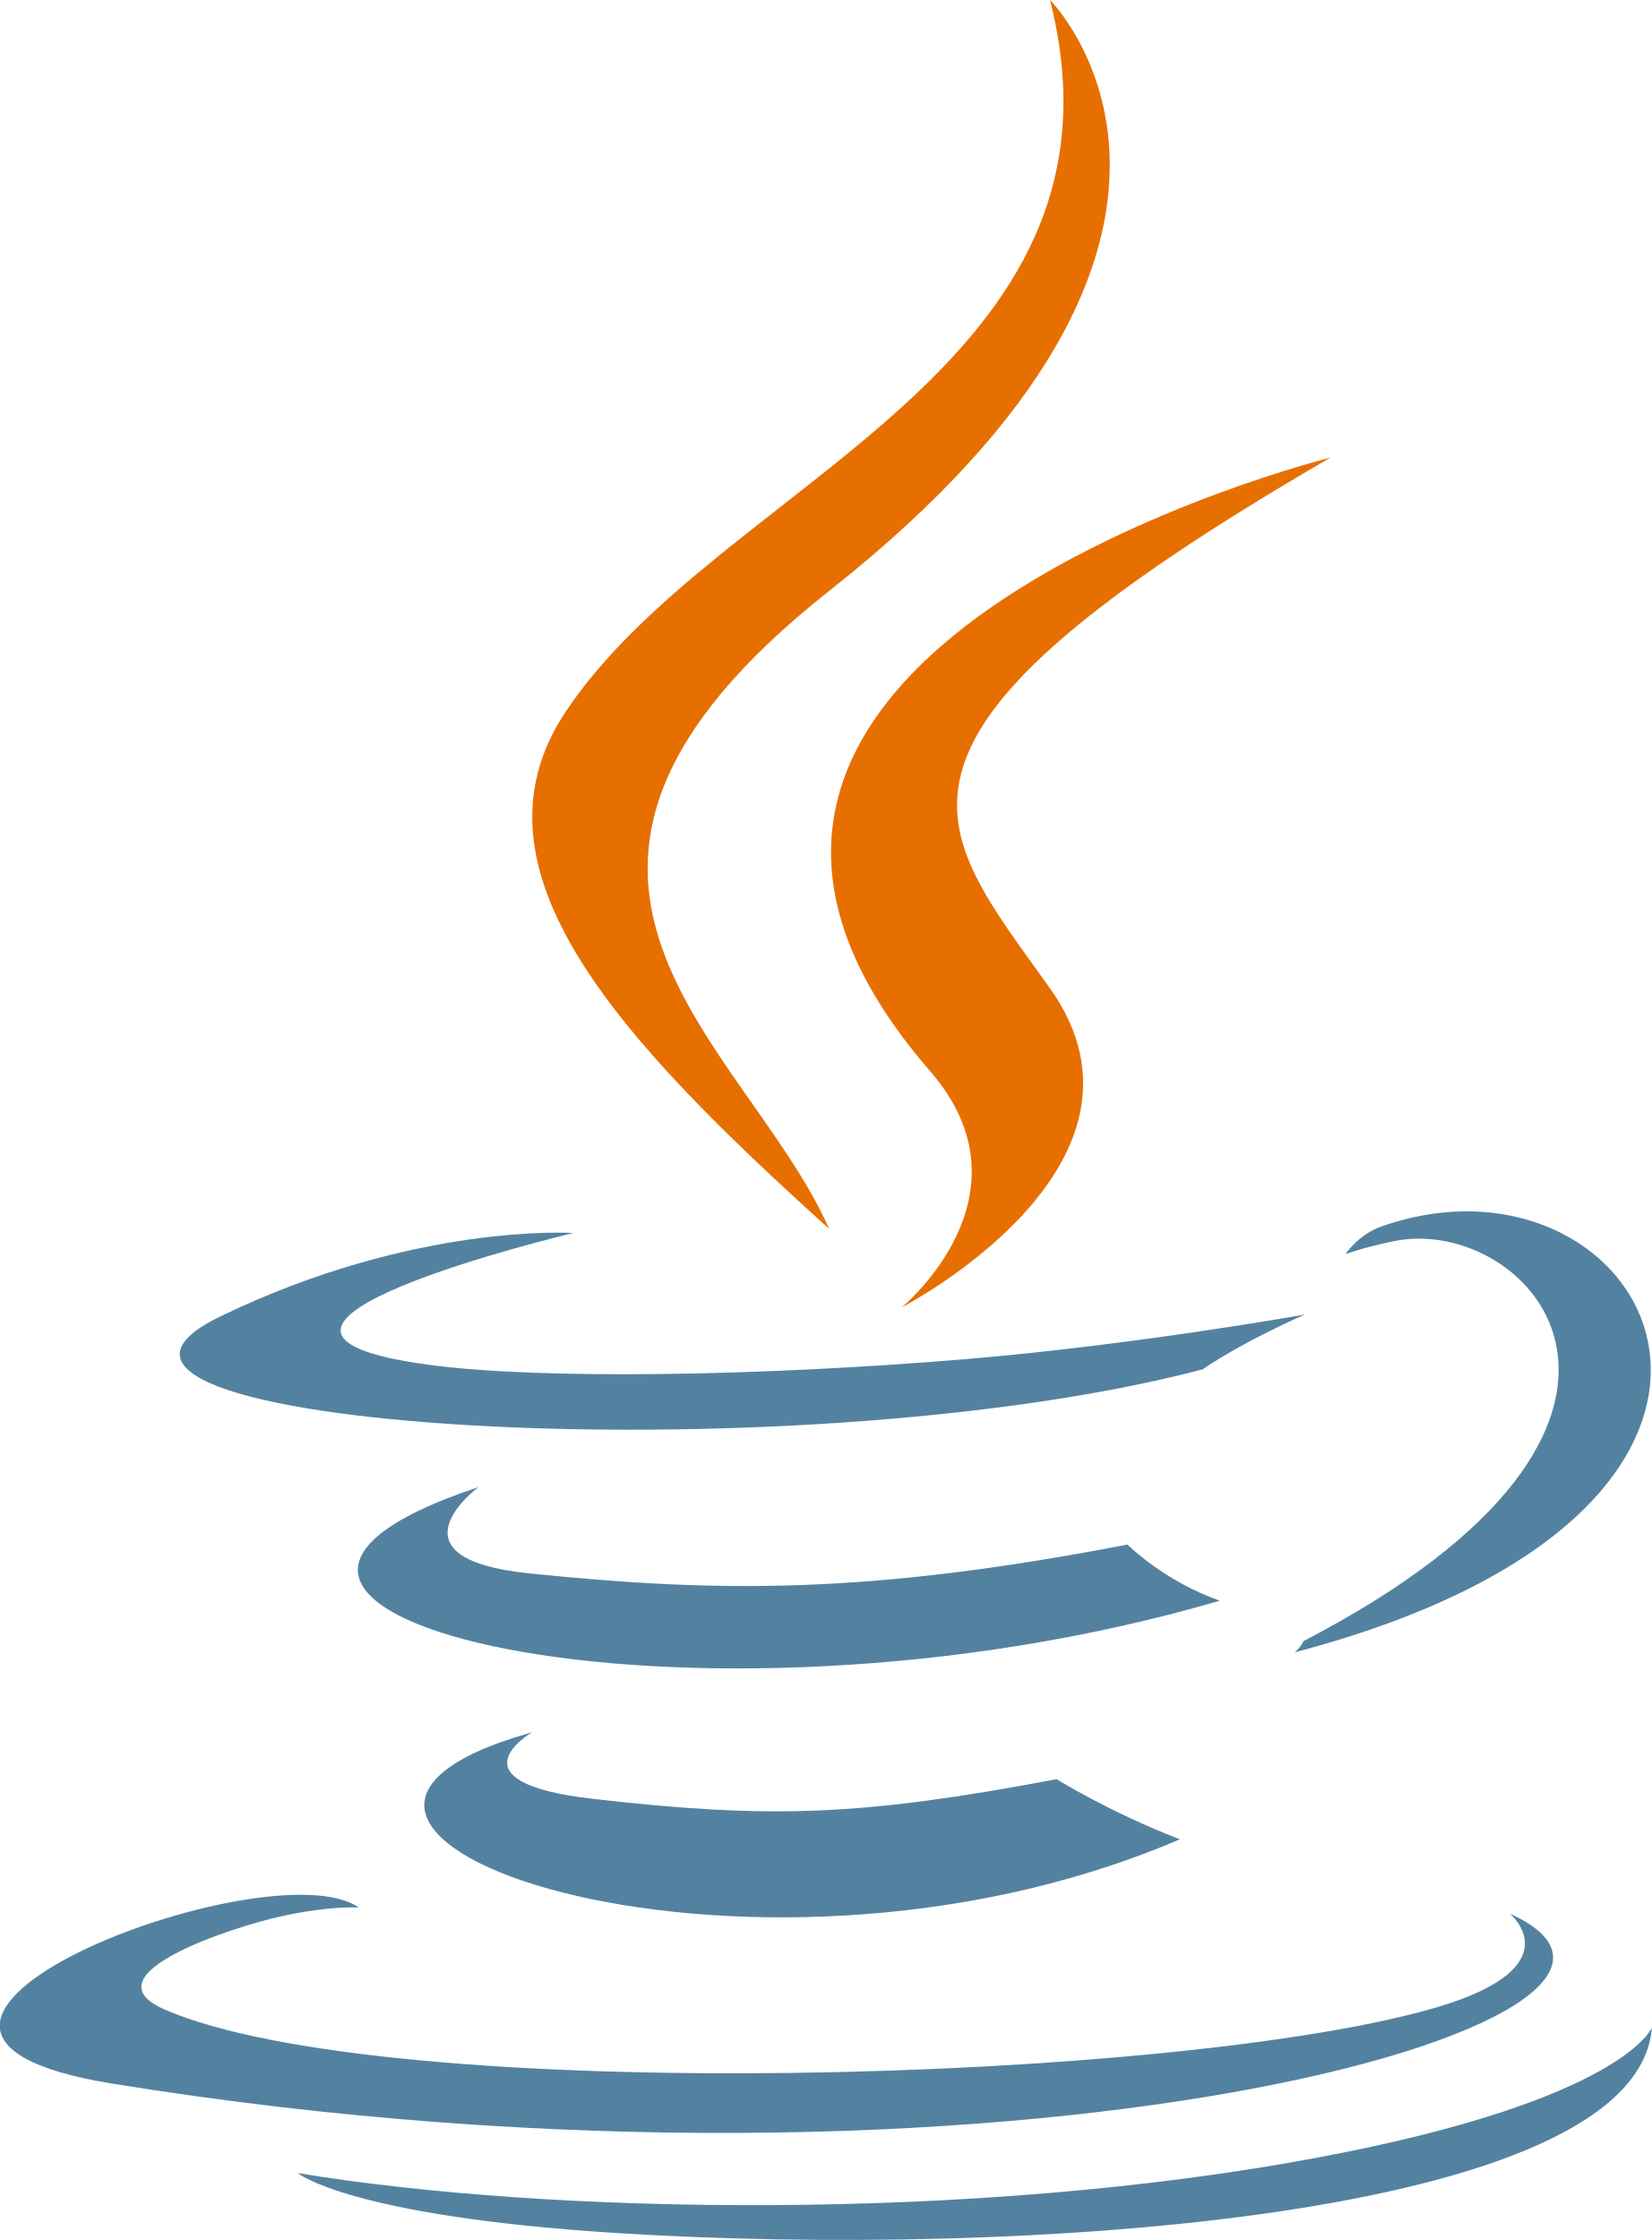
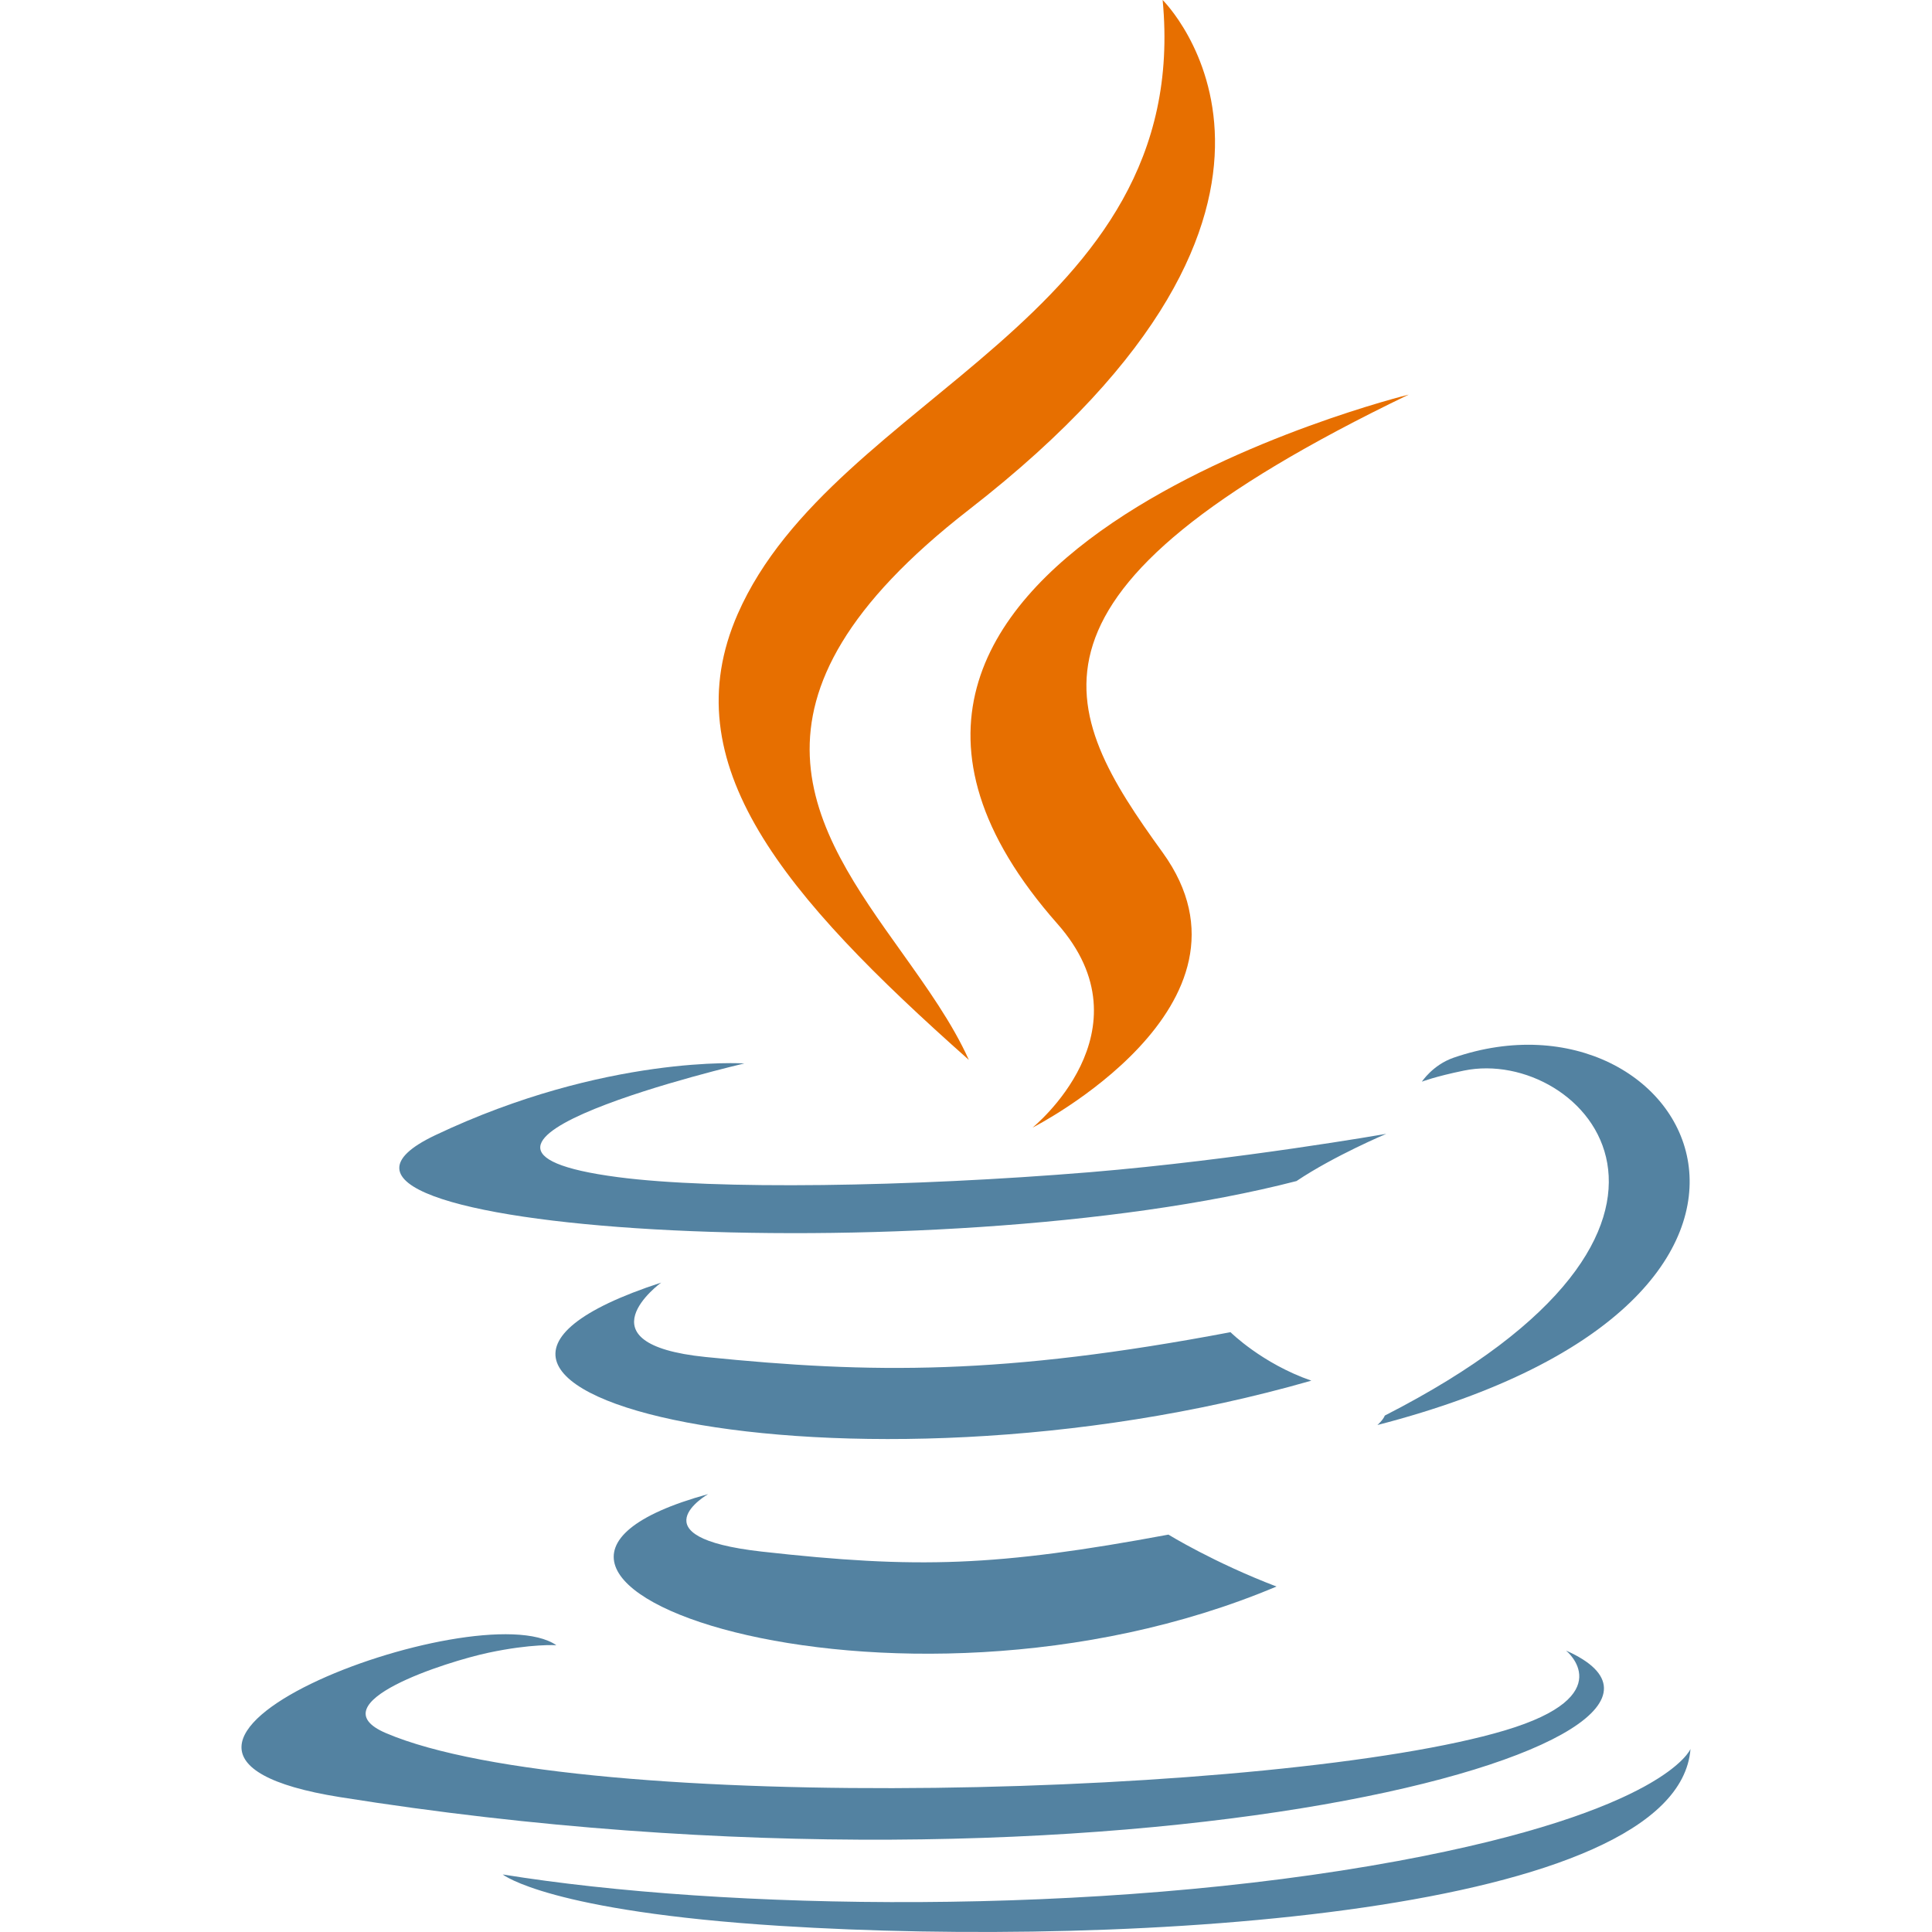
- <svg xmlns="http://www.w3.org/2000/svg" version="1.1" id="Layer_1" x="0px" y="0px" viewBox="0 0 90.63 122.88" style="enable-background:new 0 0 90.63 122.88" xml:space="preserve">
-   <style type="text/css">.st0{fill-rule:evenodd;clip-rule:evenodd;fill:#5382A1;} .st1{fill-rule:evenodd;clip-rule:evenodd;fill:#E76F00;}</style>
-   <g>
-     <path class="st0" d="M29.19,95.03c0,0-4.7,2.73,3.34,3.65c9.74,1.11,14.71,0.95,25.44-1.08c0,0,2.82,1.77,6.76,3.3 C40.68,111.22,10.29,100.31,29.19,95.03L29.19,95.03z" />
-     <path class="st0" d="M26.25,81.58c0,0-5.27,3.9,2.78,4.73c10.4,1.07,18.62,1.16,32.83-1.58c0,0,1.97,1.99,5.06,3.08 C37.83,96.32,5.43,88.48,26.25,81.58L26.25,81.58z" />
-     <path class="st1" d="M51.03,58.76c5.93,6.82-1.56,12.96-1.56,12.96s15.05-7.77,8.14-17.5C51.15,45.15,46.2,40.64,73,25.1 C73,25.1,30.94,35.6,51.03,58.76L51.03,58.76z" />
-     <path class="st0" d="M82.84,104.98c0,0,3.47,2.86-3.83,5.08c-13.88,4.21-57.79,5.48-69.99,0.17c-4.38-1.91,3.84-4.55,6.42-5.11 c2.7-0.59,4.24-0.48,4.24-0.48c-4.88-3.43-31.52,6.74-13.53,9.66C55.2,122.25,95.56,110.72,82.84,104.98L82.84,104.98z" />
-     <path class="st0" d="M31.45,67.64c0,0-22.33,5.3-7.91,7.23c6.09,0.82,18.23,0.63,29.54-0.32c9.24-0.78,18.52-2.44,18.52-2.44 s-3.26,1.4-5.62,3.01c-22.68,5.96-66.49,3.19-53.88-2.91C22.77,67.05,31.45,67.64,31.45,67.64L31.45,67.64z" />
-     <path class="st0" d="M71.51,90.03c23.05-11.98,12.39-23.49,4.95-21.94c-1.82,0.38-2.64,0.71-2.64,0.71s0.68-1.06,1.97-1.52 c14.72-5.17,26.04,15.26-4.75,23.36C71.05,90.64,71.4,90.32,71.51,90.03L71.51,90.03z" />
-     <path class="st1" d="M57.61,0c0,0,12.77,12.77-12.11,32.41c-19.95,15.75-4.55,24.74-0.01,35C33.85,56.91,25.3,47.66,31.03,39.05 C39.45,26.41,62.76,20.29,57.61,0L57.61,0z" />
-     <path class="st0" d="M33.71,122.49c22.13,1.42,56.11-0.79,56.92-11.26c0,0-1.55,3.97-18.29,7.12c-18.89,3.55-42.18,3.14-56,0.86 C16.34,119.22,19.17,121.56,33.71,122.49L33.71,122.49z" />
-   </g>
+ <svg xmlns="http://www.w3.org/2000/svg" width="800px" height="800px" viewBox="0 0 32 32" fill="none">
+   <path d="M16.05 8.441C22.638 3.326 19.257 0 19.257 0C19.76 5.287 13.813 6.536 12.219 10.169C11.131 12.649 12.964 14.819 16.047 17.555C15.775 16.949 15.354 16.361 14.929 15.764C13.477 13.731 11.964 11.613 16.05 8.441Z" fill="#E76F00" />
+   <path d="M17.102 18.677C17.102 18.677 19.084 17.078 17.514 15.301C12.193 9.272 23.333 6.536 23.333 6.536C16.532 9.812 17.547 11.757 19.257 14.12C21.087 16.654 17.102 18.677 17.102 18.677Z" fill="#E76F00" />
+   <path d="M22.937 23.446C29.042 20.326 26.22 17.328 24.249 17.732C23.766 17.831 23.551 17.916 23.551 17.916C23.551 17.916 23.73 17.64 24.073 17.52C27.971 16.173 30.968 21.495 22.814 23.603C22.814 23.603 22.909 23.52 22.937 23.446Z" fill="#5382A1" />
+   <path d="M10.233 19.497C6.413 18.995 12.328 17.614 12.328 17.614C12.328 17.614 10.031 17.462 7.206 18.804C3.866 20.393 15.468 21.116 21.474 19.562C22.098 19.143 22.961 18.78 22.961 18.78C22.961 18.78 20.504 19.211 18.056 19.415C15.061 19.661 11.846 19.709 10.233 19.497Z" fill="#5382A1" />
+   <path d="M11.686 22.476C9.556 22.259 10.951 21.244 10.951 21.244C5.439 23.043 14.018 25.083 21.72 22.868C20.901 22.584 20.381 22.065 20.381 22.065C16.616 22.778 14.441 22.755 11.686 22.476Z" fill="#5382A1" />
+   <path d="M12.614 25.699C10.486 25.459 11.729 24.747 11.729 24.747C6.726 26.122 14.773 28.962 21.143 26.278C20.1 25.879 19.353 25.418 19.353 25.418C16.511 25.947 15.193 25.988 12.614 25.699Z" fill="#5382A1" />
+   <path d="M25.939 27.339C25.939 27.339 26.859 28.084 24.925 28.661C21.248 29.757 9.621 30.087 6.391 28.705C5.23 28.208 7.407 27.519 8.092 27.374C8.806 27.222 9.215 27.25 9.215 27.25C7.923 26.356 0.868 29.007 5.631 29.766C18.619 31.837 29.308 28.833 25.939 27.339Z" fill="#5382A1" />
+   <path d="M28 28.968C27.787 31.695 18.788 32.268 12.927 31.899C9.104 31.658 8.338 31.056 8.327 31.047C11.986 31.64 18.155 31.748 23.157 30.823C27.59 30.002 28 28.968 28 28.968Z" fill="#5382A1" />
</svg>
